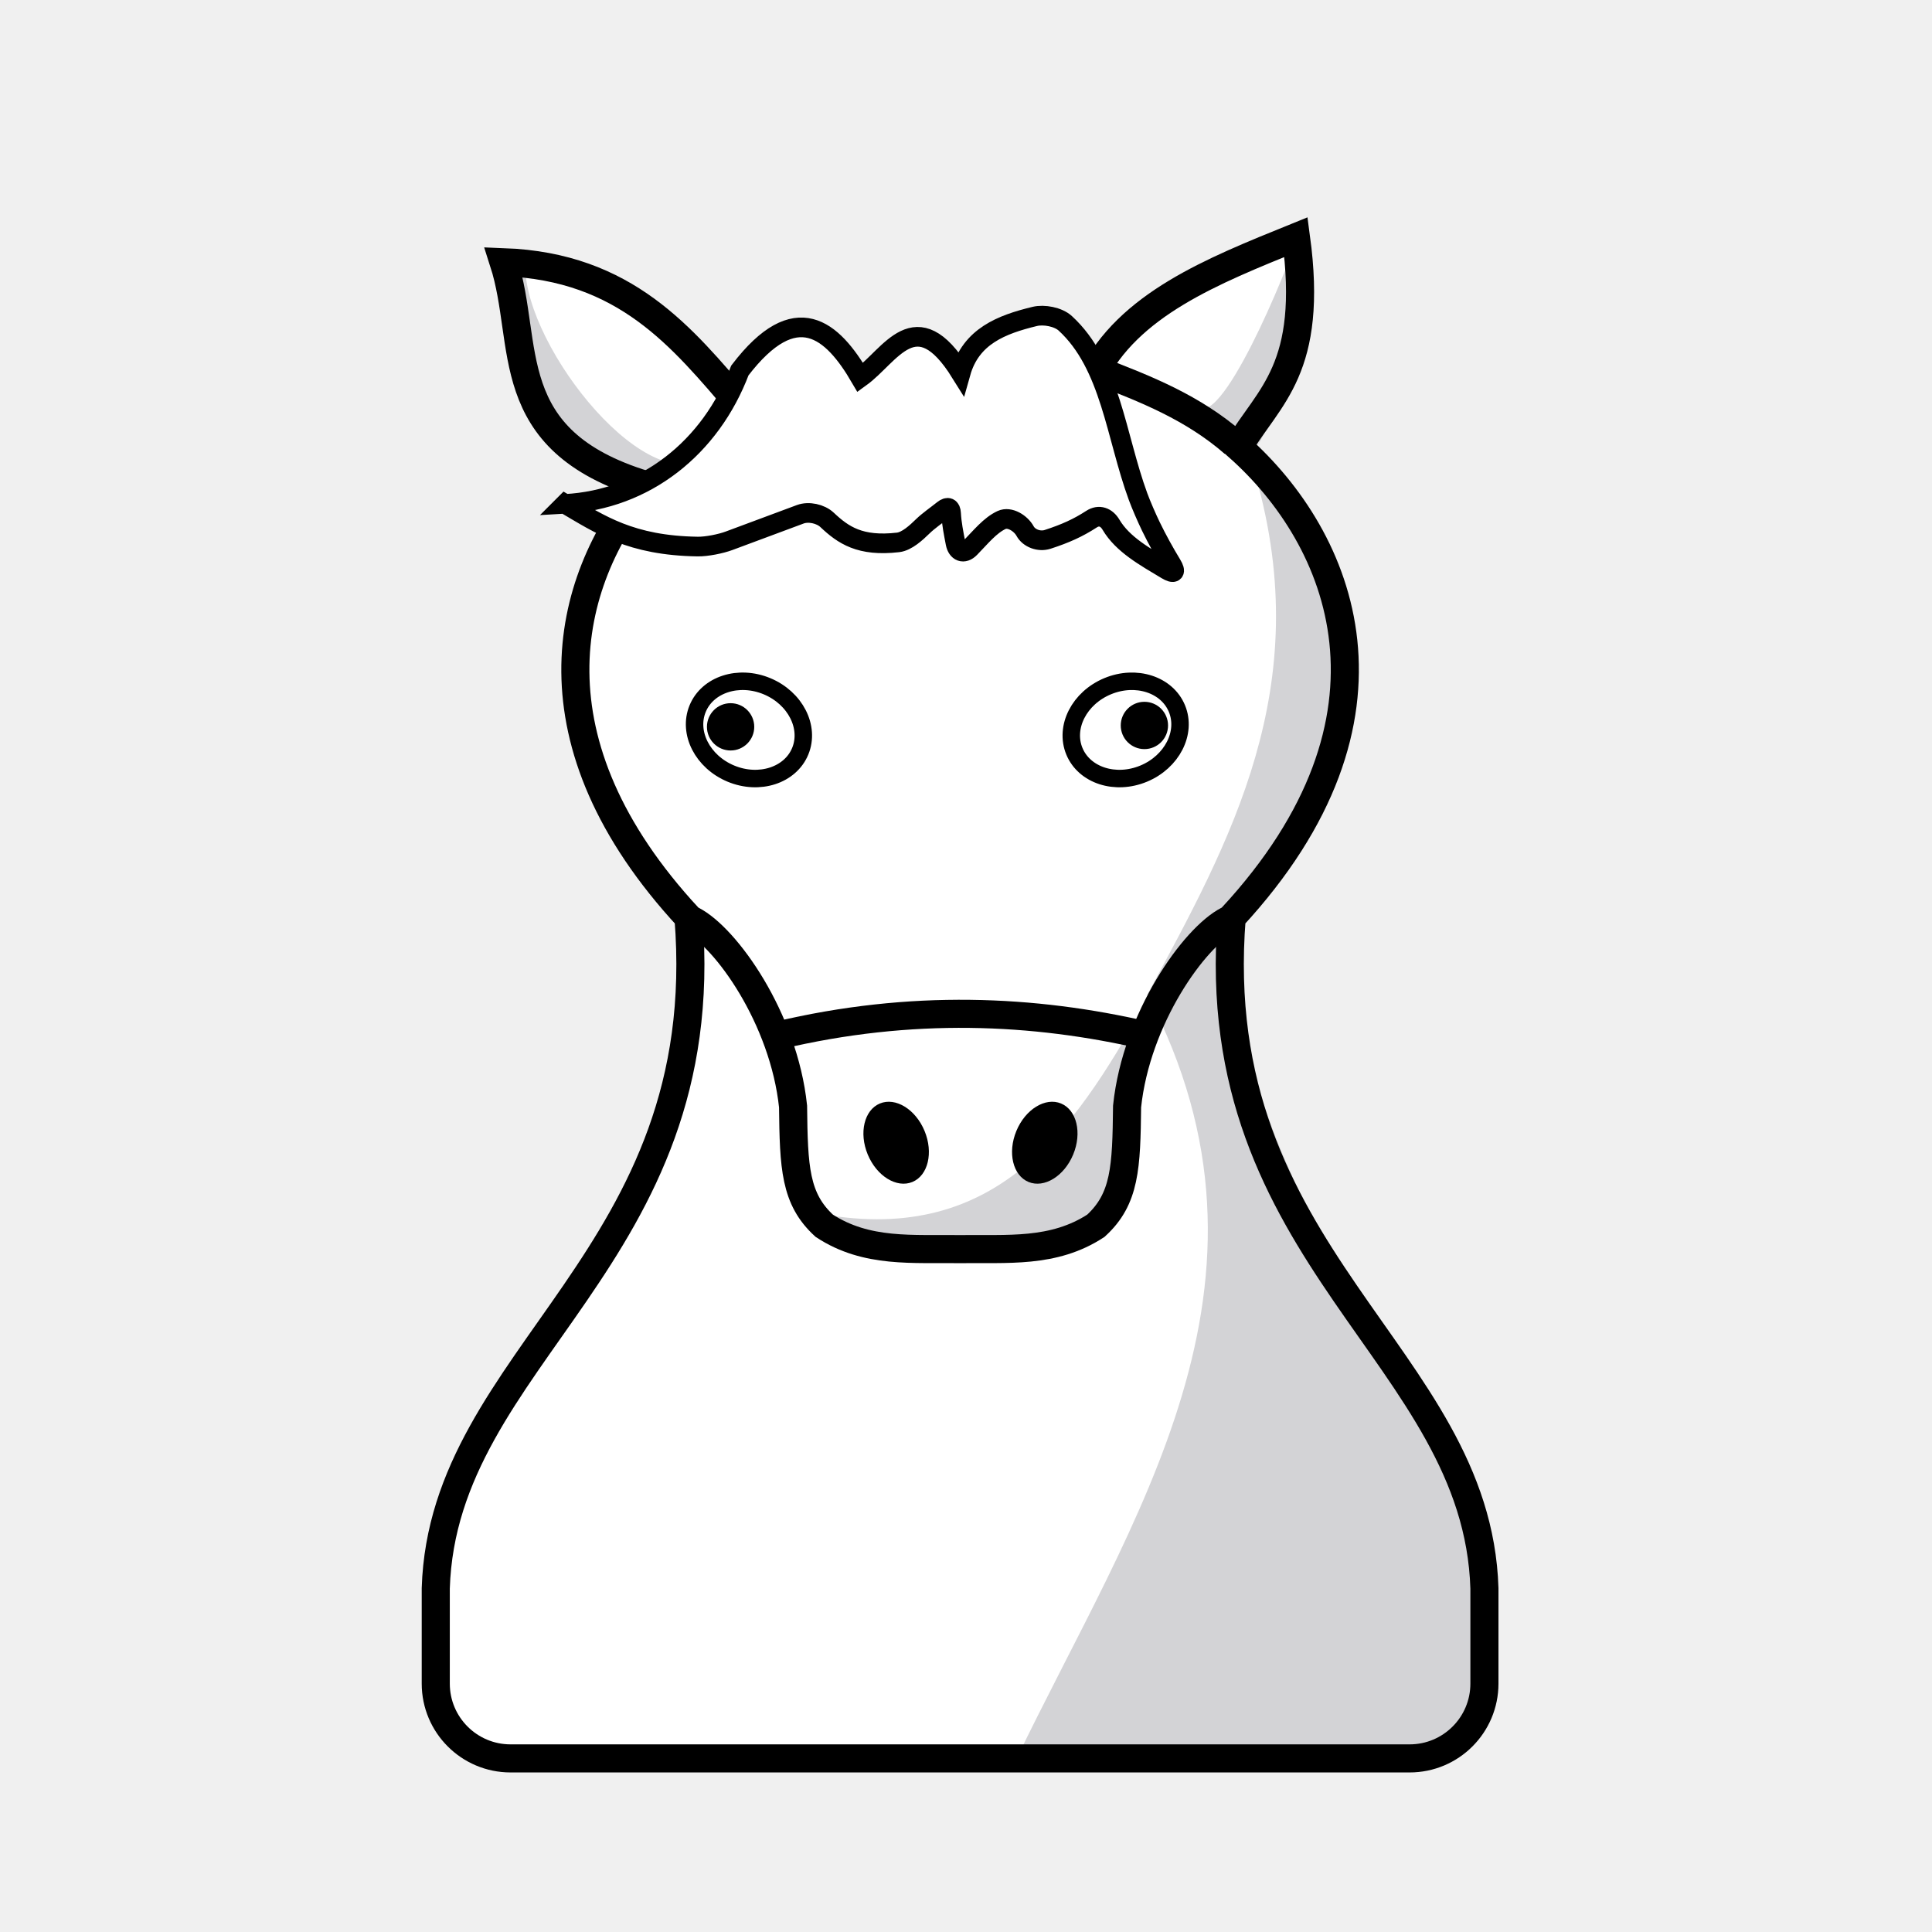
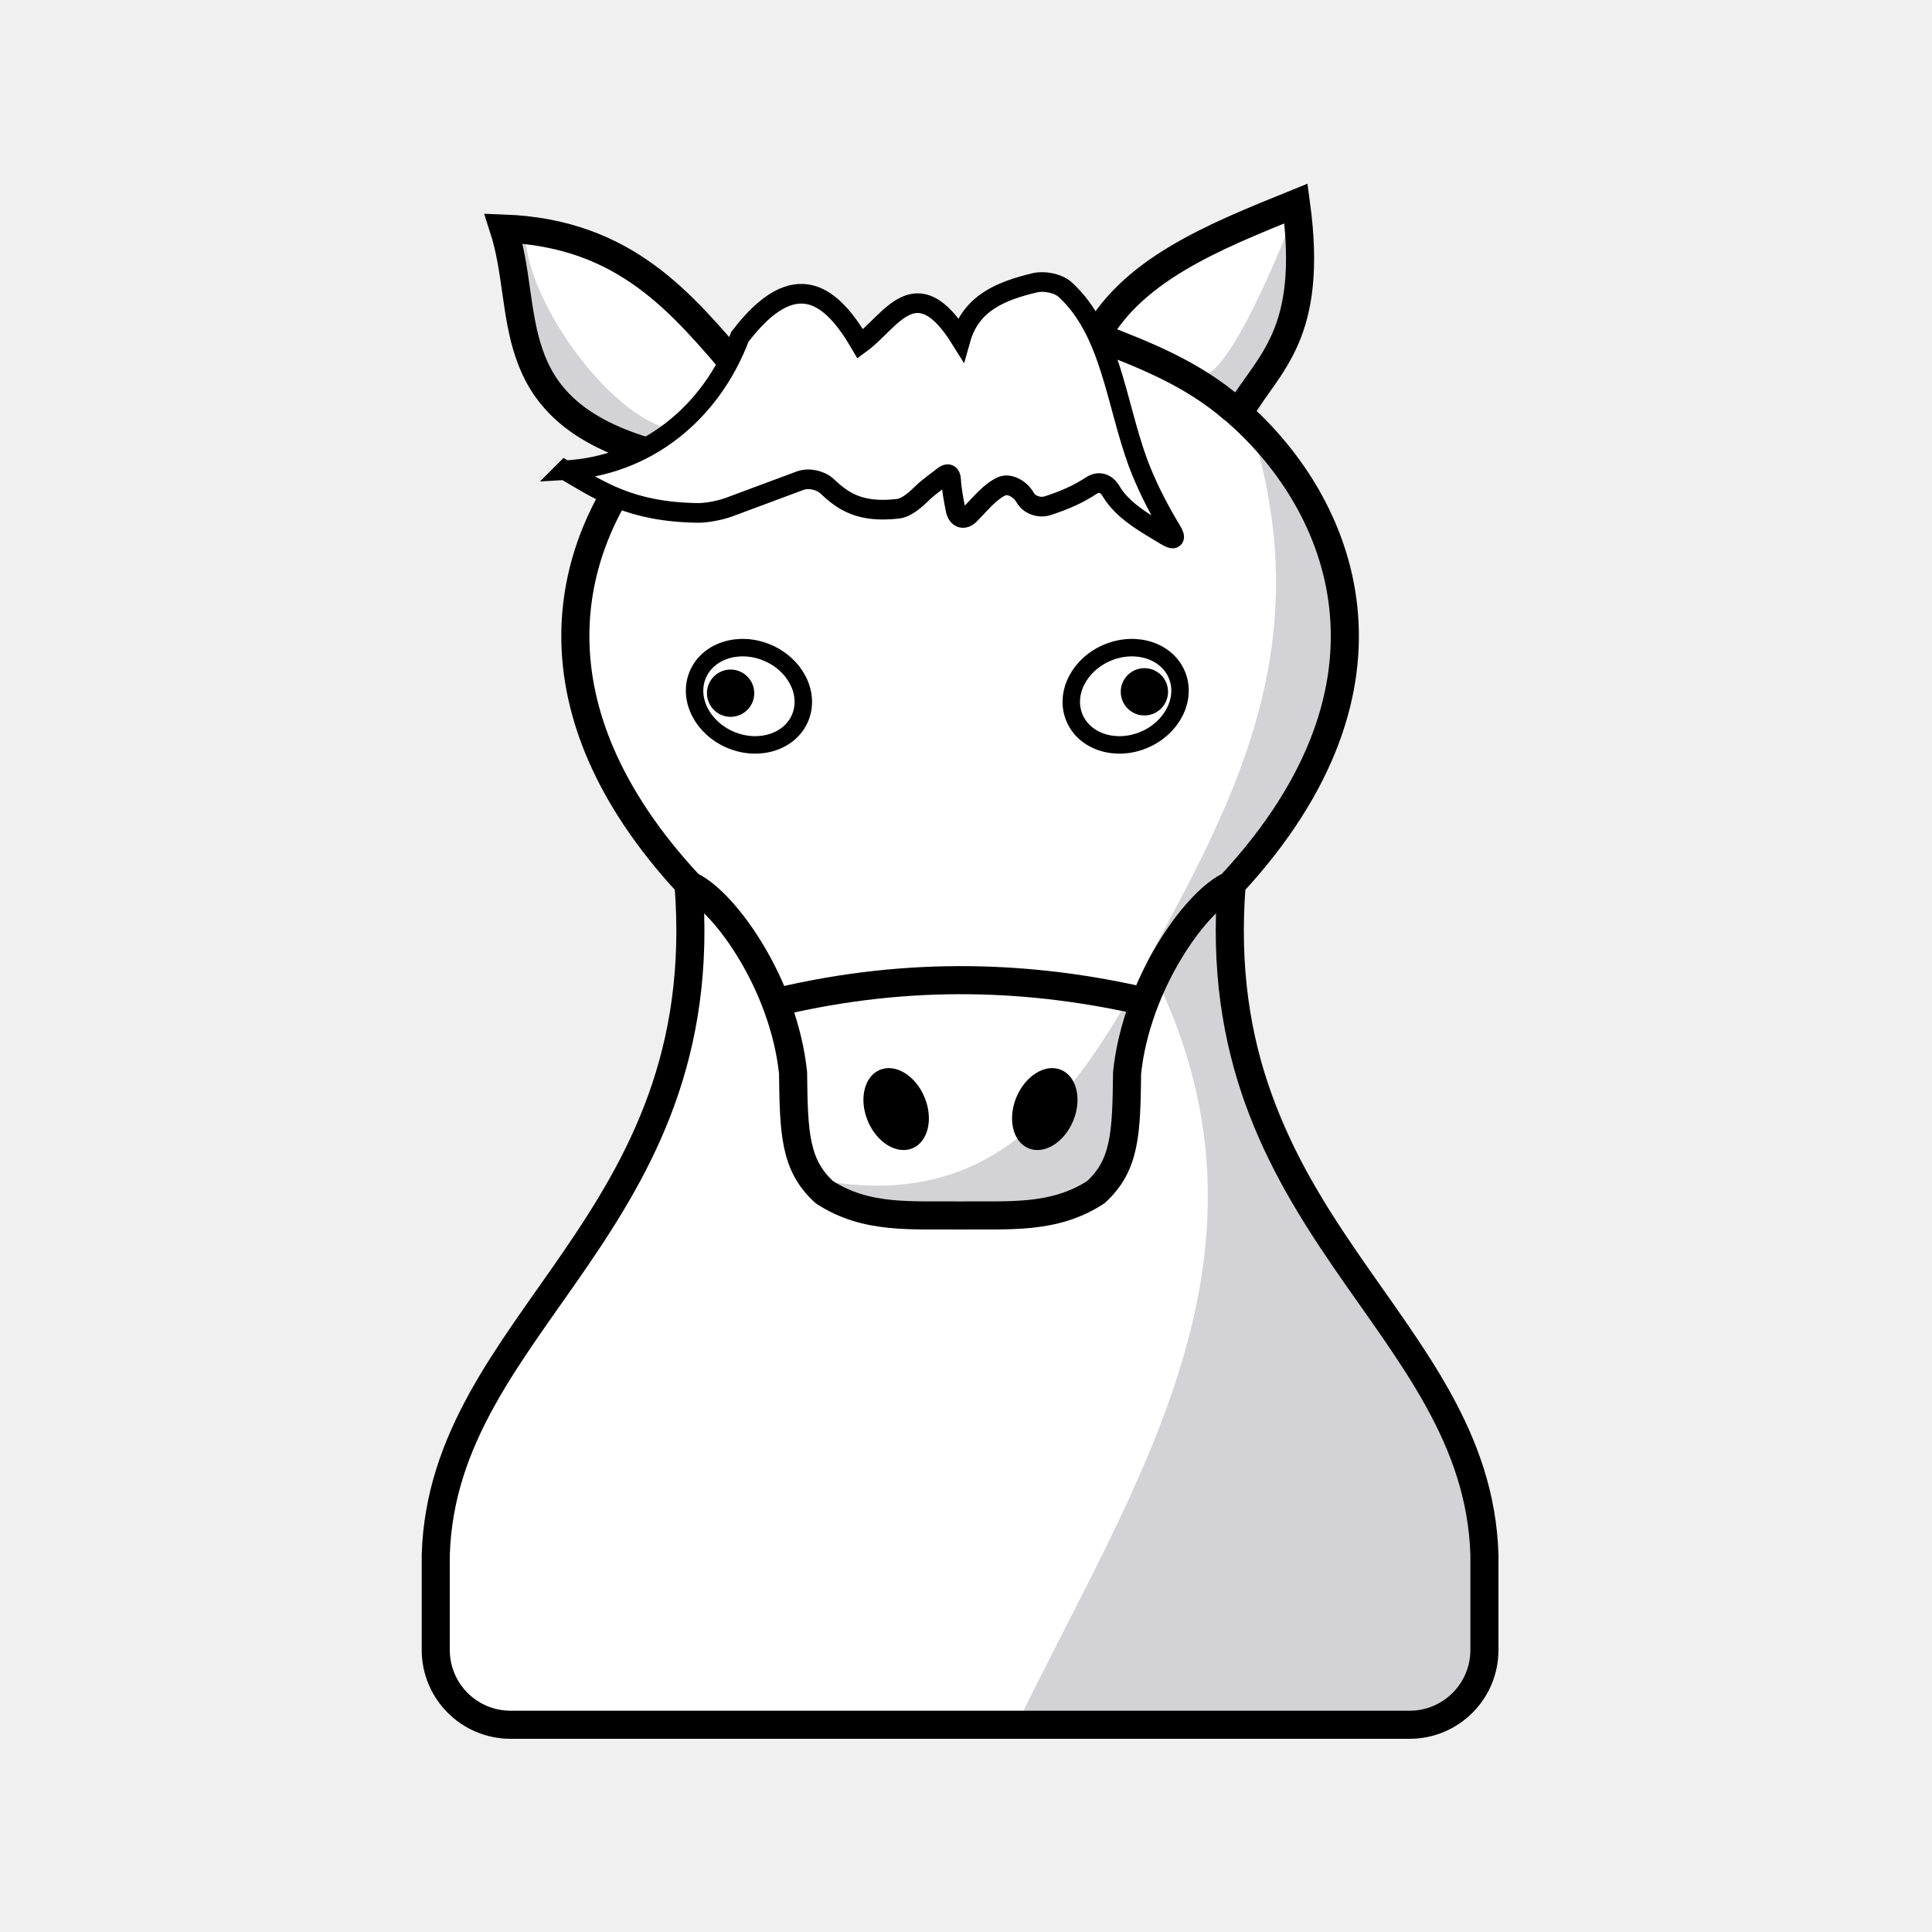
<svg xmlns="http://www.w3.org/2000/svg" version="1.1" id="svg1" width="688" height="688" viewBox="0 0 688 688">
  <defs id="defs1">
    </defs>
  <g id="g1">
-     <path id="path1" style="display:inline;fill:#ffffff;fill-opacity:1;stroke:none;stroke-width:10;stroke-dasharray:none;stroke-opacity:1" d="m 461.512,84.451 c -29.786,12.07 -59.78,23.972 -72.559,49.957 l 2.598,1.484 c -32.57,-3.642 -97.39,-2.834 -114.35,2.547 -4.287,1.36 -8.849,3.485 -13.471,5.973 -20.831,-24.31 -40.854,-49.429 -84.371,-51.053 9.408,29.205 -1.932,63.31 50.355,79.262 -28.906,34.989 -42.442,91.601 15.459,154.137 9.717,121.355 -87.423,155.638 -89.996,238.865 v 33.92 a 26.639,26.639 45 0 0 26.639,26.639 l 320.16,0 a 26.639,26.639 135 0 0 26.639,-26.639 v -33.92 c -2.573,-83.227 -99.711,-117.51 -89.994,-238.865 66.107,-71.399 39.095,-135.014 2.395,-167.592 10.853,-18.202 26.869,-27.804 20.496,-74.715 z" />
-     <path style="fill:#d3d3d6;fill-opacity:1;stroke:none;stroke-width:7;stroke-dasharray:none;stroke-opacity:1" d="m 447.237,169.796 c 21.322,75.02 -8.955,129.413 -38.657,184.366 53.921,103.143 -5.424,186.509 -46.984,272.981 l 161.172,-3.568 C 552.809,514.551 443.807,453.138 438.911,335.131 502.401,231.021 471.223,203.31 447.237,169.796 Z" id="path12" />
-     <path style="fill:#d3d3d6;fill-opacity:1;stroke:none;stroke-width:3;stroke-dasharray:none;stroke-opacity:0.5" d="m 427.477,145.506 c 10.235,3.149 34.655,-58.912 34.484,-61.399 -0.068,-0.992 -4.878,79.32 -18.924,76.958 z" id="path14" />
-     <path style="fill:#d3d3d6;fill-opacity:1;stroke:none;stroke-width:3;stroke-dasharray:none;stroke-opacity:0.5" d="m 251.057,163.298 c -22.714,13.794 -66.727,-43.736 -63.873,-71.065 -18.896,21.3 16.499,84.181 47.004,79.759 z" id="path15" />
-     <g id="g17">
+     <path id="path1" style="display:inline;fill:#ffffff;fill-opacity:1;stroke:none;stroke-width:10;stroke-dasharray:none;stroke-opacity:1" d="m 461.512,84.451 c -29.786,12.07 -59.78,23.972 -72.559,49.957 l 2.598,1.484 c -32.57,-3.642 -97.39,-2.834 -114.35,2.547 -4.287,1.36 -8.849,3.485 -13.471,5.973 -20.831,-24.31 -40.854,-49.429 -84.371,-51.053 9.408,29.205 -1.932,63.31 50.355,79.262 -28.906,34.989 -42.442,91.601 15.459,154.137 9.717,121.355 -87.423,155.638 -89.996,238.865 v 33.92 a 26.639,26.639 45 0 0 26.639,26.639 l 320.16,0 a 26.639,26.639 135 0 0 26.639,-26.639 v -33.92 c -2.573,-83.227 -99.711,-117.51 -89.994,-238.865 66.107,-71.399 39.095,-135.014 2.395,-167.592 10.853,-18.202 26.869,-27.804 20.496,-74.715 z" transform="translate(2.7e-4,-11.98169)" />
+     <path style="fill:#d3d3d6;fill-opacity:1;stroke:none;stroke-width:7;stroke-dasharray:none;stroke-opacity:1" d="m 447.238,157.814 c 21.322,75.02 -8.955,129.413 -38.657,184.366 53.921,103.143 -5.424,186.509 -46.984,272.981 l 161.172,-3.568 C 552.809,502.57 443.807,441.156 438.911,323.149 502.401,219.039 471.224,191.329 447.238,157.814 Z" id="path12" />
+     <path style="fill:#d3d3d6;fill-opacity:1;stroke:none;stroke-width:3;stroke-dasharray:none;stroke-opacity:0.5" d="m 427.477,133.524 c 10.235,3.149 34.655,-58.912 34.484,-61.399 -0.068,-0.992 -4.878,79.32 -18.924,76.958 z" id="path14" />
+     <path style="fill:#d3d3d6;fill-opacity:1;stroke:none;stroke-width:3;stroke-dasharray:none;stroke-opacity:0.5" d="m 251.057,151.316 c -22.714,13.794 -66.727,-43.736 -63.873,-71.065 -18.896,21.3 16.499,84.181 47.004,79.759 z" id="path15" />
+     <g id="g17" transform="translate(2.7e-4,-11.98169)">
      <path style="fill:#d3d3d6;fill-opacity:1;stroke:none;stroke-width:3;stroke-dasharray:none;stroke-opacity:0.5" d="m 407.39,358.028 c -25.416,45.336 -53.473,86.711 -117.757,73.747 26.008,14.245 61.68,11.094 95.157,11.895 20.49,-27.251 16.185,-56.982 22.6,-85.641 z" id="path16" />
      <ellipse style="fill:#000000;fill-opacity:1;stroke:none;stroke-width:8.681;stroke-dasharray:none" id="path8" cx="139.107" cy="498.081" rx="10.952" ry="15.124" transform="rotate(-22.5)" />
      <ellipse style="fill:#000000;fill-opacity:1;stroke:none;stroke-width:8.681;stroke-dasharray:none" id="ellipse8" cx="-499.461" cy="233.577" rx="10.952" ry="15.124" transform="matrix(-0.9238795,-0.3826834,-0.3826834,0.9238795,0,0)" />
      <path style="display:inline;fill:none;fill-opacity:1;stroke:#000000;stroke-width:10;stroke-linecap:butt;stroke-dasharray:none;stroke-opacity:1;paint-order:normal" d="m 244.515,327.705 c 11.924,6.088 32.585,34.8 35.9,66.304 0.243,21.703 0.664,32.925 11.108,42.49 15.103,9.884 31.54,8.068 48.768,8.326 m 94.971,-117.12 c -11.924,6.088 -32.585,34.8 -35.9,66.304 -0.243,21.703 -0.664,32.925 -11.108,42.49 -15.103,9.884 -31.54,8.068 -48.768,8.326" id="path5" transform="translate(2)" />
      <path style="fill:none;fill-opacity:1;stroke:#000000;stroke-width:10;stroke-linecap:butt;stroke-dasharray:none;stroke-opacity:1" d="m 276.996,368.749 c 47.539,-11.302 91.169,-9.246 131.138,0" id="path18" />
    </g>
-     <path style="fill:none;stroke:#000000;stroke-width:10;stroke-dasharray:none" d="m 390.938,131.964 c 17.26,6.613 33.839,13.181 48.462,25.875" id="path7" />
-     <g id="g10">
+     <path style="fill:none;stroke:#000000;stroke-width:10;stroke-dasharray:none" d="m 390.938,119.983 c 17.26,6.613 33.839,13.181 48.462,25.875" id="path7" />
+     <g id="g10" transform="translate(2.7e-4,-11.98169)">
      <ellipse style="fill:none;fill-opacity:1;stroke:#000000;stroke-width:6.219;stroke-dasharray:none;stroke-opacity:1" id="path9" cx="271.369" cy="393.889" rx="19.778" ry="16.835" transform="matrix(0.923394,-0.3838536,0.3815156,0.9243624,0,0)" />
      <circle style="fill:#000000;fill-opacity:1;stroke:none;stroke-width:14.159;stroke-dasharray:none;stroke-opacity:1" id="path10" cx="407.529" cy="258.339" r="8.421" />
    </g>
-     <g id="g11" transform="translate(-134.1516)">
+     <g id="g11" transform="translate(-134.1513,-11.98169)">
      <ellipse style="fill:none;fill-opacity:1;stroke:#000000;stroke-width:6.219;stroke-dasharray:none;stroke-opacity:1" id="ellipse10" cx="-469.705" cy="86.148" rx="19.778" ry="16.835" transform="matrix(-0.923394,-0.3838536,-0.3815156,0.9243624,0,0)" />
      <circle style="fill:#000000;fill-opacity:1;stroke:none;stroke-width:14.159;stroke-dasharray:none;stroke-opacity:1" id="circle10" cx="-394.323" cy="258.834" r="8.421" transform="scale(-1,1)" />
    </g>
-     <path id="path11" style="display:inline;fill:none;fill-opacity:1;stroke:#000000;stroke-width:10;stroke-dasharray:none;stroke-opacity:1" d="m 461.512,84.451 c -29.786,12.07 -59.78,23.972 -72.559,49.957 l 2.598,1.484 c -32.57,-3.642 -97.39,-2.834 -114.35,2.547 -4.287,1.36 -8.849,3.485 -13.471,5.973 -20.831,-24.31 -40.854,-49.429 -84.371,-51.053 9.408,29.205 -1.932,63.31 50.355,79.262 -28.906,34.989 -42.442,91.601 15.459,154.137 9.717,121.355 -87.423,155.638 -89.996,238.865 v 33.92 a 26.639,26.639 45 0 0 26.639,26.639 l 320.16,0 a 26.639,26.639 135 0 0 26.639,-26.639 v -33.92 c -2.573,-83.227 -99.711,-117.51 -89.994,-238.865 66.107,-71.399 39.095,-135.014 2.395,-167.592 10.853,-18.202 26.869,-27.804 20.496,-74.715 z" />
-     <path style="fill:#ffffff;fill-opacity:1;stroke:#000000;stroke-width:7;stroke-linecap:butt;stroke-dasharray:none;stroke-opacity:1;paint-order:normal" d="m 192.606,182.934 c 12.483,7.326 23.334,14.827 47.223,15.187 3.183,0.048 8.184,-0.948 11.168,-2.058 l 25.359,-9.436 c 2.984,-1.11 7.232,-0.188 9.549,1.997 5.717,5.392 11.73,9.582 25.287,8.014 3.162,-0.366 6.513,-3.508 8.763,-5.7 2.079,-2.026 4.852,-3.904 7.365,-5.917 1.59,-1.273 2.635,-0.783 2.741,1.251 0.188,3.613 0.931,7.231 1.578,10.613 0.599,3.126 2.922,4.057 5.147,1.782 3.906,-3.994 7.143,-8.101 11.284,-10.015 2.861,-1.322 6.835,1.176 8.355,3.974 1.383,2.544 4.992,3.915 8.02,2.932 6.367,-2.068 10.882,-4.118 15.633,-7.202 2.671,-1.733 5.316,-0.75 6.931,1.983 4.18,7.074 12.167,11.43 19.811,16.03 2.728,1.642 3.478,0.895 1.828,-1.828 -2.622,-4.328 -5.141,-8.869 -7.448,-13.618 -1.391,-2.864 -3.456,-7.6 -4.553,-10.589 -7.896,-21.513 -9.772,-46.921 -25.93,-61.716 -2.512,-2.3 -7.557,-3.248 -10.87,-2.445 -11.904,2.884 -22.712,7.108 -26.361,20.082 -16.025,-25.744 -24.956,-6.08 -35.746,1.682 -9.918,-16.988 -22.917,-28.692 -42.895,-2.523 -10.403,27.58 -33.789,46.003 -62.24,47.521 z" id="path3" transform="translate(8.623591,-3.486826)" />
+     <path id="path11" style="display:inline;fill:none;fill-opacity:1;stroke:#000000;stroke-width:10;stroke-dasharray:none;stroke-opacity:1" d="m 461.512,84.451 c -29.786,12.07 -59.78,23.972 -72.559,49.957 l 2.598,1.484 c -32.57,-3.642 -97.39,-2.834 -114.35,2.547 -4.287,1.36 -8.849,3.485 -13.471,5.973 -20.831,-24.31 -40.854,-49.429 -84.371,-51.053 9.408,29.205 -1.932,63.31 50.355,79.262 -28.906,34.989 -42.442,91.601 15.459,154.137 9.717,121.355 -87.423,155.638 -89.996,238.865 v 33.92 a 26.639,26.639 45 0 0 26.639,26.639 l 320.16,0 a 26.639,26.639 135 0 0 26.639,-26.639 v -33.92 c -2.573,-83.227 -99.711,-117.51 -89.994,-238.865 66.107,-71.399 39.095,-135.014 2.395,-167.592 10.853,-18.202 26.869,-27.804 20.496,-74.715 z" transform="translate(2.7e-4,-11.98169)" />
+     <path style="fill:#ffffff;fill-opacity:1;stroke:#000000;stroke-width:7;stroke-linecap:butt;stroke-dasharray:none;stroke-opacity:1;paint-order:normal" d="m 192.606,182.934 c 12.483,7.326 23.334,14.827 47.223,15.187 3.183,0.048 8.184,-0.948 11.168,-2.058 l 25.359,-9.436 c 2.984,-1.11 7.232,-0.188 9.549,1.997 5.717,5.392 11.73,9.582 25.287,8.014 3.162,-0.366 6.513,-3.508 8.763,-5.7 2.079,-2.026 4.852,-3.904 7.365,-5.917 1.59,-1.273 2.635,-0.783 2.741,1.251 0.188,3.613 0.931,7.231 1.578,10.613 0.599,3.126 2.922,4.057 5.147,1.782 3.906,-3.994 7.143,-8.101 11.284,-10.015 2.861,-1.322 6.835,1.176 8.355,3.974 1.383,2.544 4.992,3.915 8.02,2.932 6.367,-2.068 10.882,-4.118 15.633,-7.202 2.671,-1.733 5.316,-0.75 6.931,1.983 4.18,7.074 12.167,11.43 19.811,16.03 2.728,1.642 3.478,0.895 1.828,-1.828 -2.622,-4.328 -5.141,-8.869 -7.448,-13.618 -1.391,-2.864 -3.456,-7.6 -4.553,-10.589 -7.896,-21.513 -9.772,-46.921 -25.93,-61.716 -2.512,-2.3 -7.557,-3.248 -10.87,-2.445 -11.904,2.884 -22.712,7.108 -26.361,20.082 -16.025,-25.744 -24.956,-6.08 -35.746,1.682 -9.918,-16.988 -22.917,-28.692 -42.895,-2.523 -10.403,27.58 -33.789,46.003 -62.24,47.521 z" id="path3" transform="translate(8.623861,-15.46851)" />
  </g>
</svg>
